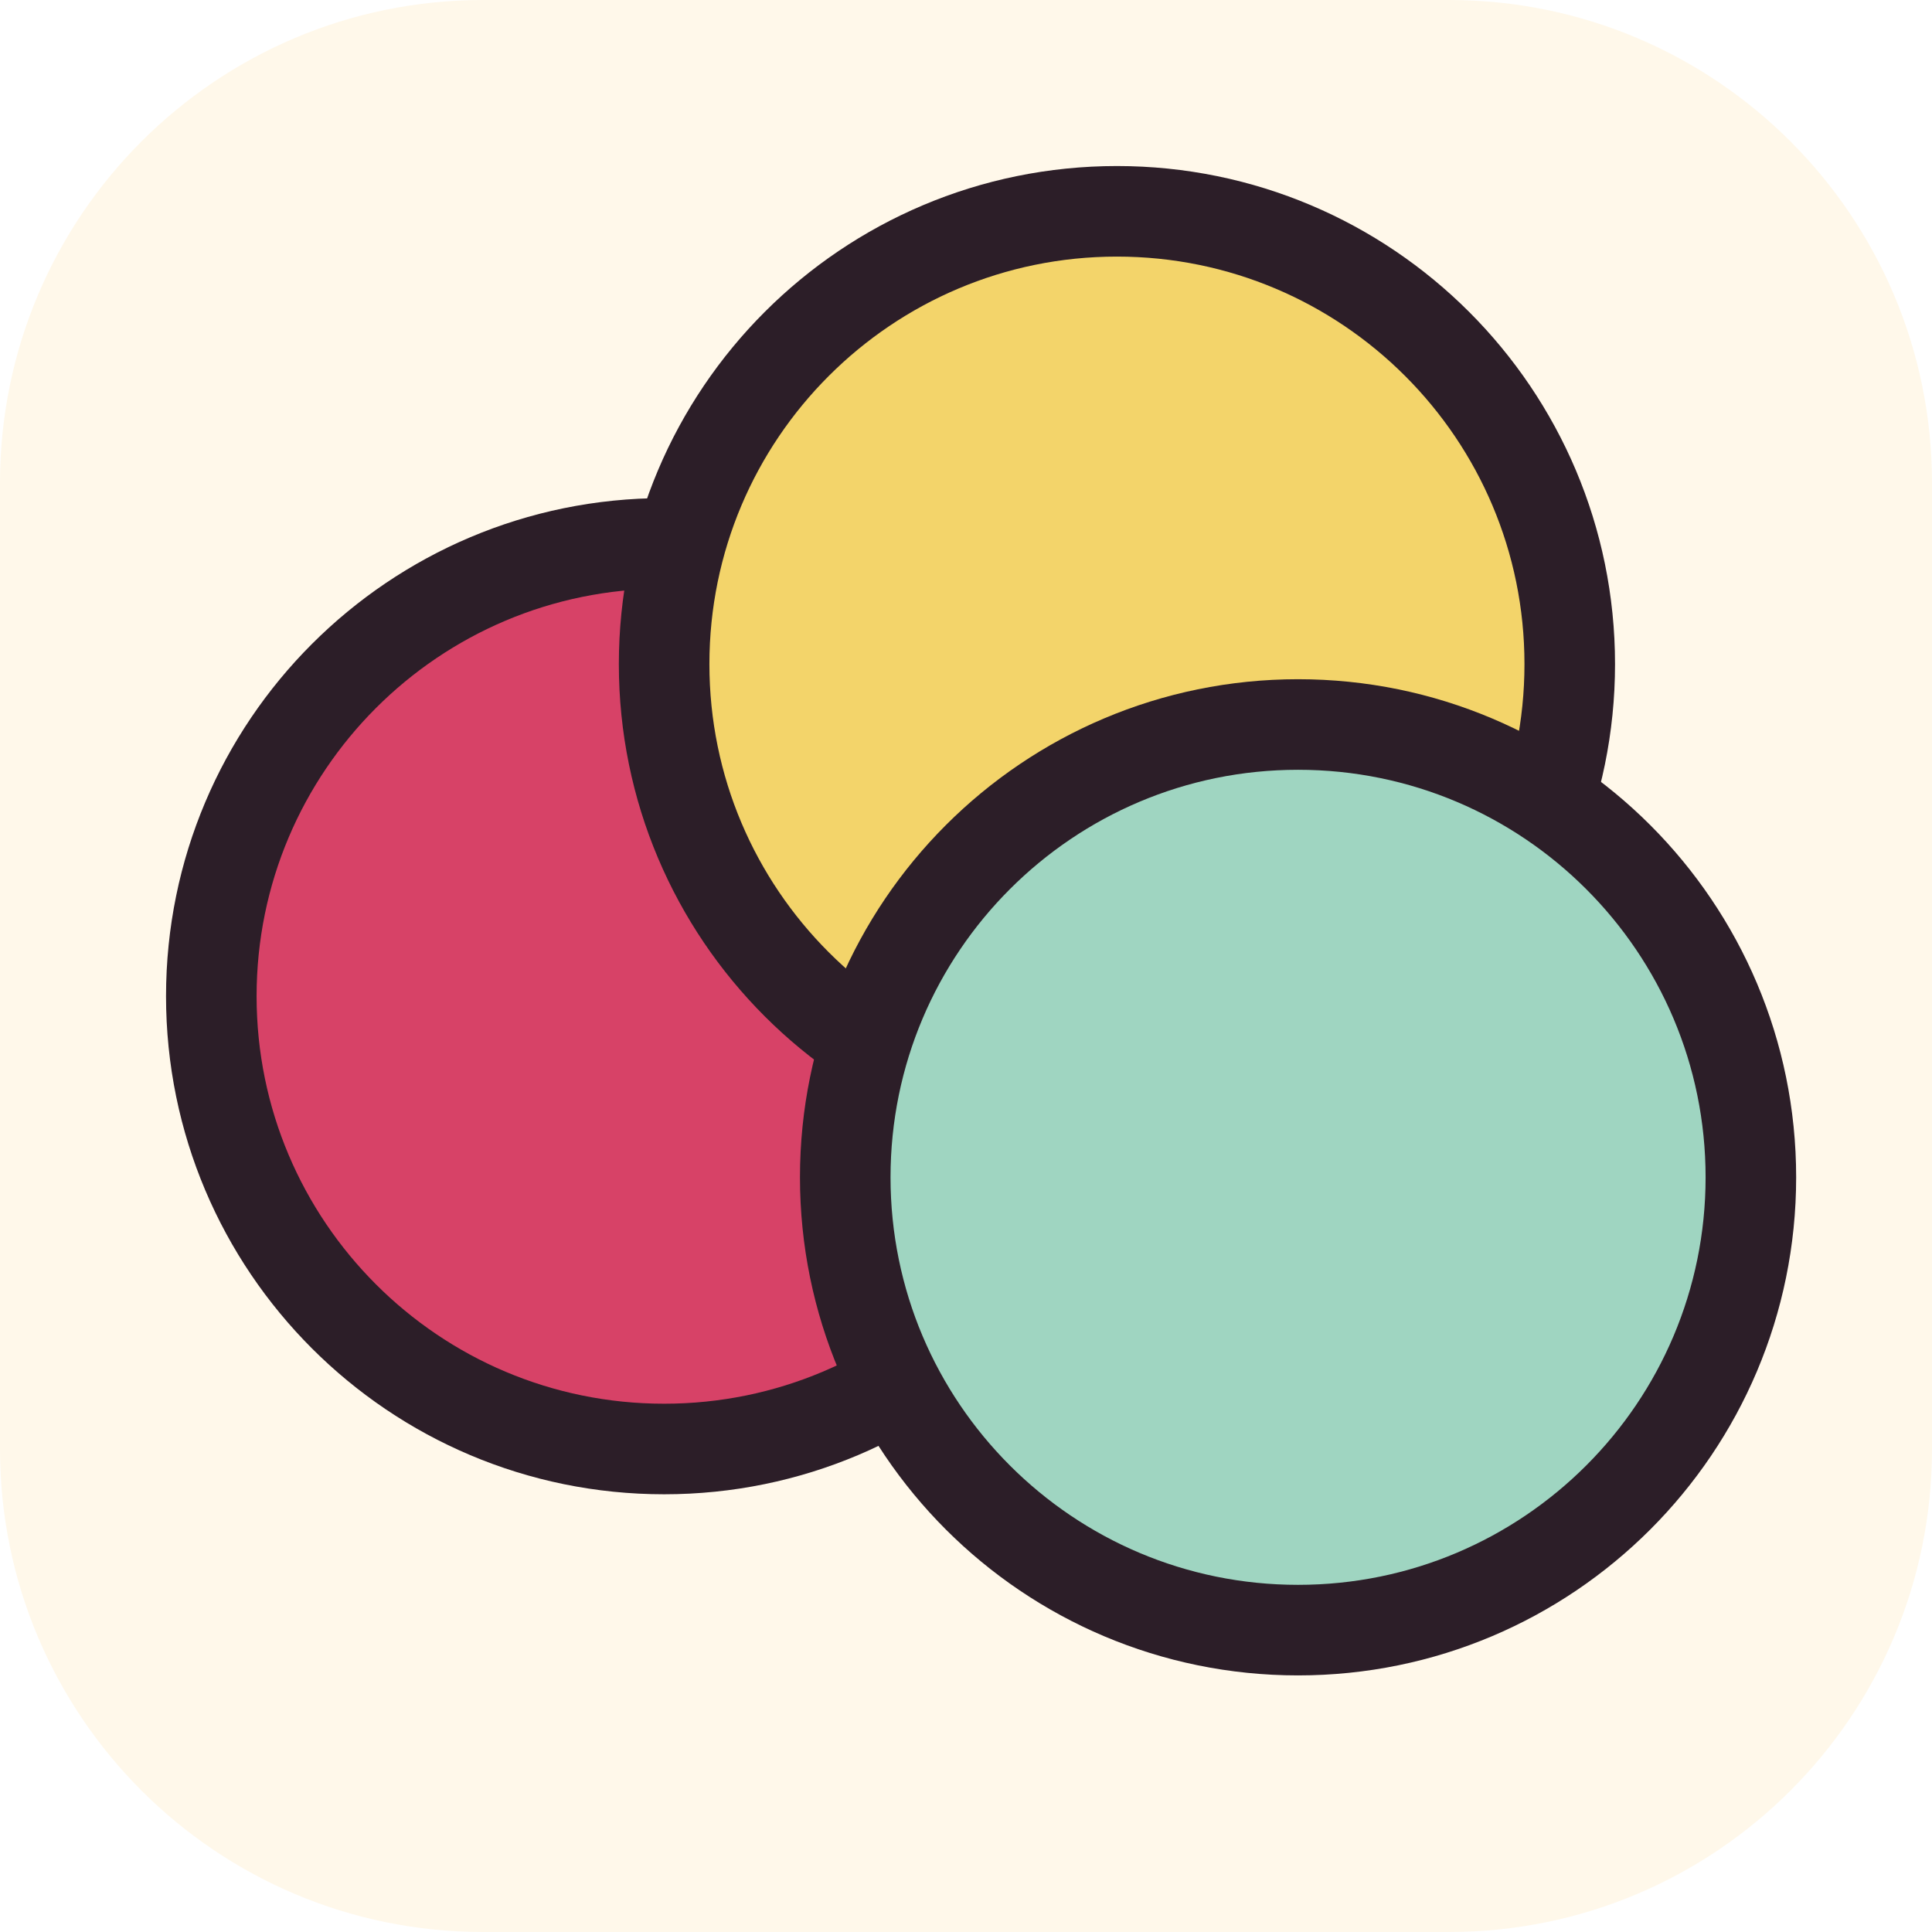
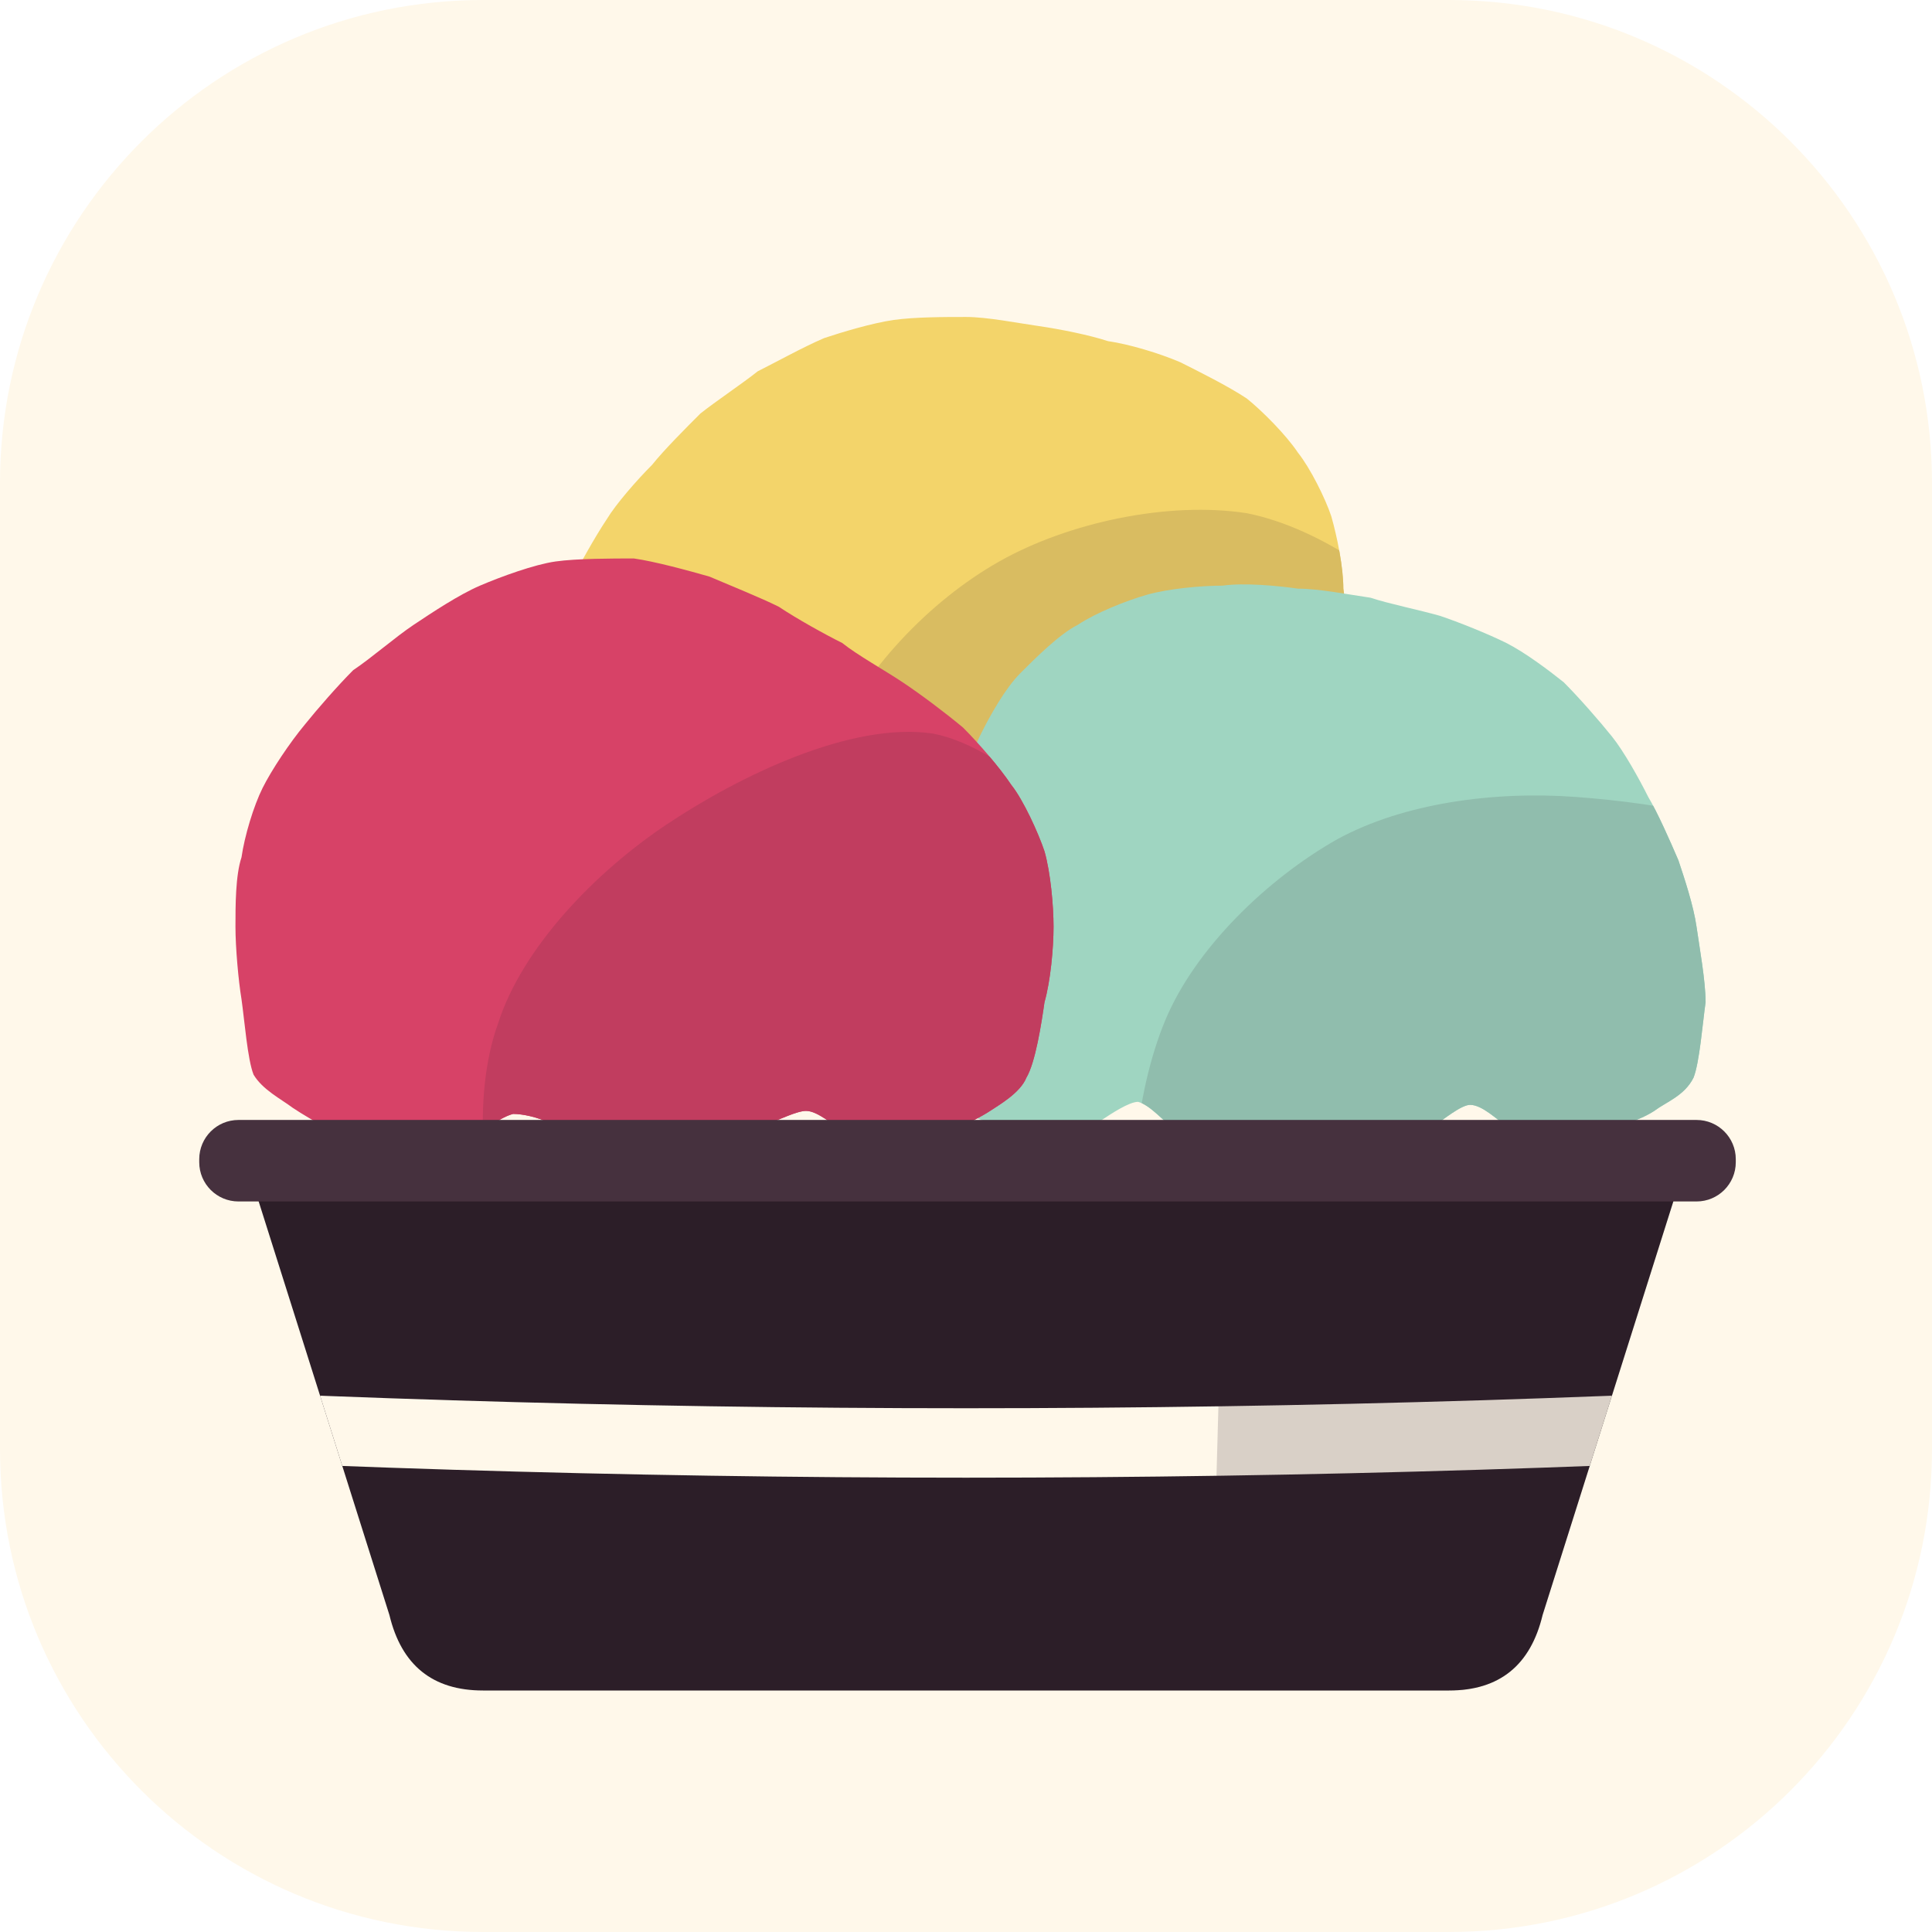
- <svg xmlns="http://www.w3.org/2000/svg" viewBox="0 0 64 64">
+ <svg xmlns="http://www.w3.org/2000/svg" viewBox="0 0 64 64" width="64" height="64" role="img" aria-label="Scoop Theory">
+   <defs>
+     <path id="fs1" d="M19.5,26.6C19.2,26.1 18.8,24.9 18.7,24.2C18.5,23.5 18.4,22.4 18.4,21.7C18.5,21 18.7,20 18.9,19.3C19.2,18.7 19.7,17.8 20.1,17.2C20.4,16.7 21.1,15.9 21.6,15.4C22,14.9 22.7,14.2 23.2,13.7C23.7,13.3 24.6,12.7 25.1,12.3C25.7,12 26.6,11.5 27.3,11.2C27.9,11 28.9,10.7 29.6,10.6C30.3,10.5 31.3,10.5 32,10.5C32.7,10.5 33.7,10.7 34.4,10.8C35.1,10.9 36.1,11.1 36.7,11.3C37.4,11.4 38.4,11.7 39.1,12C39.7,12.3 40.7,12.8 41.3,13.2C41.8,13.6 42.6,14.4 43,15C43.4,15.5 43.9,16.5 44.1,17.1C44.3,17.8 44.5,18.8 44.5,19.5C44.6,20.1 44.5,21.1 44.5,21.8C44.5,22.4 44.4,23.4 44.4,24.1C44.3,24.7 44.4,26 44.2,26.5C44,26.9 43.3,27.3 43,27.5C42.7,27.7 42.1,28 41.8,28.1C41.5,28.3 41,28.4 40.6,28.5C40.3,28.6 39.8,28.6 39.5,28.6C39.1,28.6 38.6,28.5 38.3,28.4C38,28.4 37.5,28.2 37.1,28C36.8,27.9 36.3,27.4 36,27.5C35.6,27.5 35.1,28.1 34.8,28.3C34.4,28.5 33.9,28.7 33.6,28.9C33.3,29 32.8,29.1 32.4,29.1C32.1,29.2 31.6,29.2 31.3,29.2C30.9,29.1 30.4,29 30.1,28.9C29.8,28.8 29.2,28.6 28.9,28.5C28.6,28.3 28.1,27.8 27.7,27.7C27.4,27.6 26.9,27.8 26.6,27.9C26.2,28 25.7,28.3 25.4,28.4C25.1,28.5 24.6,28.6 24.2,28.6C23.9,28.6 23.4,28.6 23,28.5C22.7,28.5 22.2,28.3 21.9,28.2C21.5,28.1 21,27.8 20.7,27.6C20.4,27.3 19.8,27 19.5,26.6Z" />
+     <clipPath id="fc2">
+       <use href="#fs1" />
+     </clipPath>
+     <path id="fs3" d="M30.4,35.6C30.2,35.1 30.1,33.8 30.2,33.1C30.2,32.4 30.3,31.4 30.4,30.8C30.5,30.1 30.8,29.2 30.9,28.6C31.1,28 31.4,27.1 31.6,26.5C31.8,25.9 32.2,24.9 32.5,24.3C32.8,23.7 33.3,22.8 33.8,22.3C34.3,21.8 35.1,21 35.7,20.7C36.3,20.3 37.3,19.9 38,19.7C38.7,19.5 39.8,19.4 40.5,19.4C41.2,19.3 42.3,19.4 43,19.5C43.7,19.5 44.7,19.7 45.4,19.8C46,20 47,20.2 47.7,20.4C48.3,20.6 49.3,21 49.9,21.3C50.5,21.6 51.3,22.2 51.8,22.6C52.3,23.1 53,23.9 53.4,24.4C53.8,24.9 54.3,25.8 54.6,26.4C54.9,26.9 55.3,27.8 55.6,28.5C55.8,29.1 56.1,30 56.2,30.7C56.3,31.4 56.5,32.5 56.5,33.2C56.4,33.9 56.3,35.2 56.1,35.7C55.8,36.3 55.2,36.5 54.8,36.8C54.5,37 54,37.2 53.6,37.3C53.3,37.5 52.7,37.6 52.4,37.6C52,37.7 51.5,37.7 51.2,37.6C50.8,37.6 50.3,37.4 49.9,37.3C49.6,37.1 49.1,36.6 48.7,36.6C48.4,36.6 47.8,37.1 47.5,37.3C47.2,37.5 46.6,37.8 46.3,38C45.9,38.1 45.4,38.3 45.1,38.4C44.7,38.5 44.2,38.6 43.8,38.6C43.5,38.7 43,38.7 42.6,38.6C42.3,38.6 41.7,38.5 41.4,38.4C41,38.4 40.5,38.2 40.2,38C39.8,37.9 39.3,37.7 38.9,37.4C38.6,37.2 38.1,36.6 37.7,36.5C37.4,36.5 36.8,36.9 36.5,37.1C36.1,37.2 35.6,37.4 35.3,37.4C34.9,37.5 34.4,37.5 34,37.5C33.7,37.5 33.2,37.3 32.8,37.2C32.5,37.1 31.9,36.9 31.6,36.6C31.2,36.4 30.6,36.1 30.4,35.6Z" />
+     <clipPath id="fc4">
+       <use href="#fs3" />
+     </clipPath>
+     <path id="fs5" d="M8.4,35.6C8.2,35.1 8.1,33.8 8,33.1C7.9,32.5 7.8,31.4 7.8,30.7C7.8,30 7.8,29 8,28.4C8.1,27.7 8.4,26.7 8.7,26.1C9,25.5 9.6,24.6 10.1,24C10.5,23.5 11.2,22.7 11.7,22.2C12.3,21.8 13.1,21.1 13.7,20.7C14.3,20.3 15.2,19.7 15.9,19.4C16.6,19.1 17.7,18.7 18.4,18.6C19.1,18.5 20.3,18.5 21,18.5C21.7,18.6 22.8,18.9 23.5,19.1C24.2,19.4 25.2,19.8 25.8,20.1C26.4,20.5 27.3,21 27.9,21.3C28.4,21.7 29.3,22.2 29.9,22.6C30.5,23 31.3,23.6 31.9,24.1C32.4,24.6 33.1,25.4 33.5,26C33.9,26.5 34.4,27.6 34.6,28.2C34.8,28.9 34.9,30 34.9,30.7C34.9,31.4 34.8,32.5 34.6,33.2C34.5,33.9 34.3,35.2 34,35.7C33.8,36.2 33.1,36.6 32.8,36.8C32.5,37 31.9,37.3 31.6,37.4C31.2,37.5 30.7,37.7 30.4,37.7C30,37.8 29.5,37.8 29.1,37.7C28.8,37.7 28.3,37.6 27.9,37.4C27.6,37.3 27.1,36.8 26.7,36.8C26.4,36.8 25.8,37.1 25.5,37.2C25.1,37.4 24.6,37.7 24.3,37.9C23.9,38 23.4,38.2 23.1,38.3C22.7,38.4 22.2,38.4 21.8,38.4C21.5,38.4 21,38.4 20.6,38.3C20.3,38.2 19.7,38 19.4,37.9C19.1,37.7 18.5,37.3 18.2,37.2C17.8,37 17.3,36.9 17,36.9C16.6,37 16.1,37.4 15.7,37.6C15.4,37.7 14.9,37.8 14.5,37.9C14.2,37.9 13.7,38 13.3,38C13,38 12.4,37.9 12.1,37.8C11.7,37.7 11.2,37.5 10.9,37.4C10.5,37.2 10,36.9 9.7,36.7C9.3,36.4 8.7,36.1 8.4,35.6Z" />
+     <clipPath id="fc6">
+       <use href="#fs5" />
+     </clipPath>
+     <path id="ft7" d="M8,38L56,38L51.1,53.5Q50.5,56 48,56L16,56Q13.5,56 12.9,53.5Z" />
+     <clipPath id="fc8">
+       <use href="#ft7" />
+     </clipPath>
+   </defs>
  <rect width="64" height="64" rx="16" fill="#fff8ea" />
-   <circle cx="22" cy="33" r="15" fill="#d74267" stroke="#2c1e28" stroke-width="3" />
-   <circle cx="37" cy="22" r="15" fill="#f3d46a" stroke="#2c1e28" stroke-width="3" />
-   <circle cx="43" cy="39" r="15" fill="#9fd5c1" stroke="#2c1e28" stroke-width="3" />
+   <use href="#fs1" fill="#f3d46a" />
+   <g clip-path="url(#fc2)">
+     <path d="M52.3,29C52.4,31.6 50.8,35.3 49,37.2C47.1,39.1 43.8,40.2 41.2,40.4C38.6,40.7 35.9,40.1 33.4,38.9C30.9,37.8 27.4,36 26.4,33.6C25.4,31.3 26.3,27.3 27.5,24.7C28.6,22.2 30.8,19.9 33.1,18.6C35.4,17.3 38.7,16.6 41.3,17C43.8,17.5 46.4,19.4 48.2,21.4C50.1,23.4 52.2,26.4 52.3,29Z" fill="#d9bc61" />
+   </g>
+   <use href="#fs3" fill="#9fd5c1" />
+   <g clip-path="url(#fc4)">
+     <path d="M62.4,38C62.1,40.7 60.6,43.3 58.9,45.3C57.2,47.4 54.8,49.7 52.3,50.3C49.8,50.9 46.3,50.1 43.9,48.8C41.5,47.5 38.9,44.9 38,42.4C37.2,39.9 37.6,36.2 38.6,33.8C39.6,31.4 42,29.1 44.3,27.8C46.5,26.6 49.5,26.2 52.2,26.4C54.9,26.6 59,27.2 60.7,29.1C62.4,31.1 62.7,35.3 62.4,38Z" fill="#90bdad" />
+   </g>
+   <use href="#fs5" fill="#d74267" />
+   <g clip-path="url(#fc6)">
+     <path d="M40.1,38.2C40.2,41 40.3,44.7 38.7,46.9C37.2,49.1 33.5,51.1 30.8,51.5C28,51.9 24.3,50.8 22,49.3C19.7,47.8 17.8,45 16.9,42.4C16,39.9 15.6,36.4 16.5,33.9C17.3,31.4 19.7,28.9 22.1,27.3C24.5,25.7 28.2,23.9 30.9,24.3C33.5,24.8 36.4,28 37.9,30.3C39.5,32.6 39.9,35.5 40.1,38.2Z" fill="#c13d5f" />
+   </g>
+   <use href="#ft7" fill="#2c1e28" />
+   <g clip-path="url(#fc8)">
+     <path d="M-2,45.6Q32,47.7 66,45.6L66,47.9Q32,50 -2,47.9Z" fill="#fff8ea" />
+     <path d="M40.6,38L61,38L50.5,56L40.1,56Z" fill="#2c1e28" opacity=".18" />
+   </g>
+   <rect x="6.6" y="37.1" width="50.9" height="2.7" rx="1.3" fill="#46313e" />
</svg>
